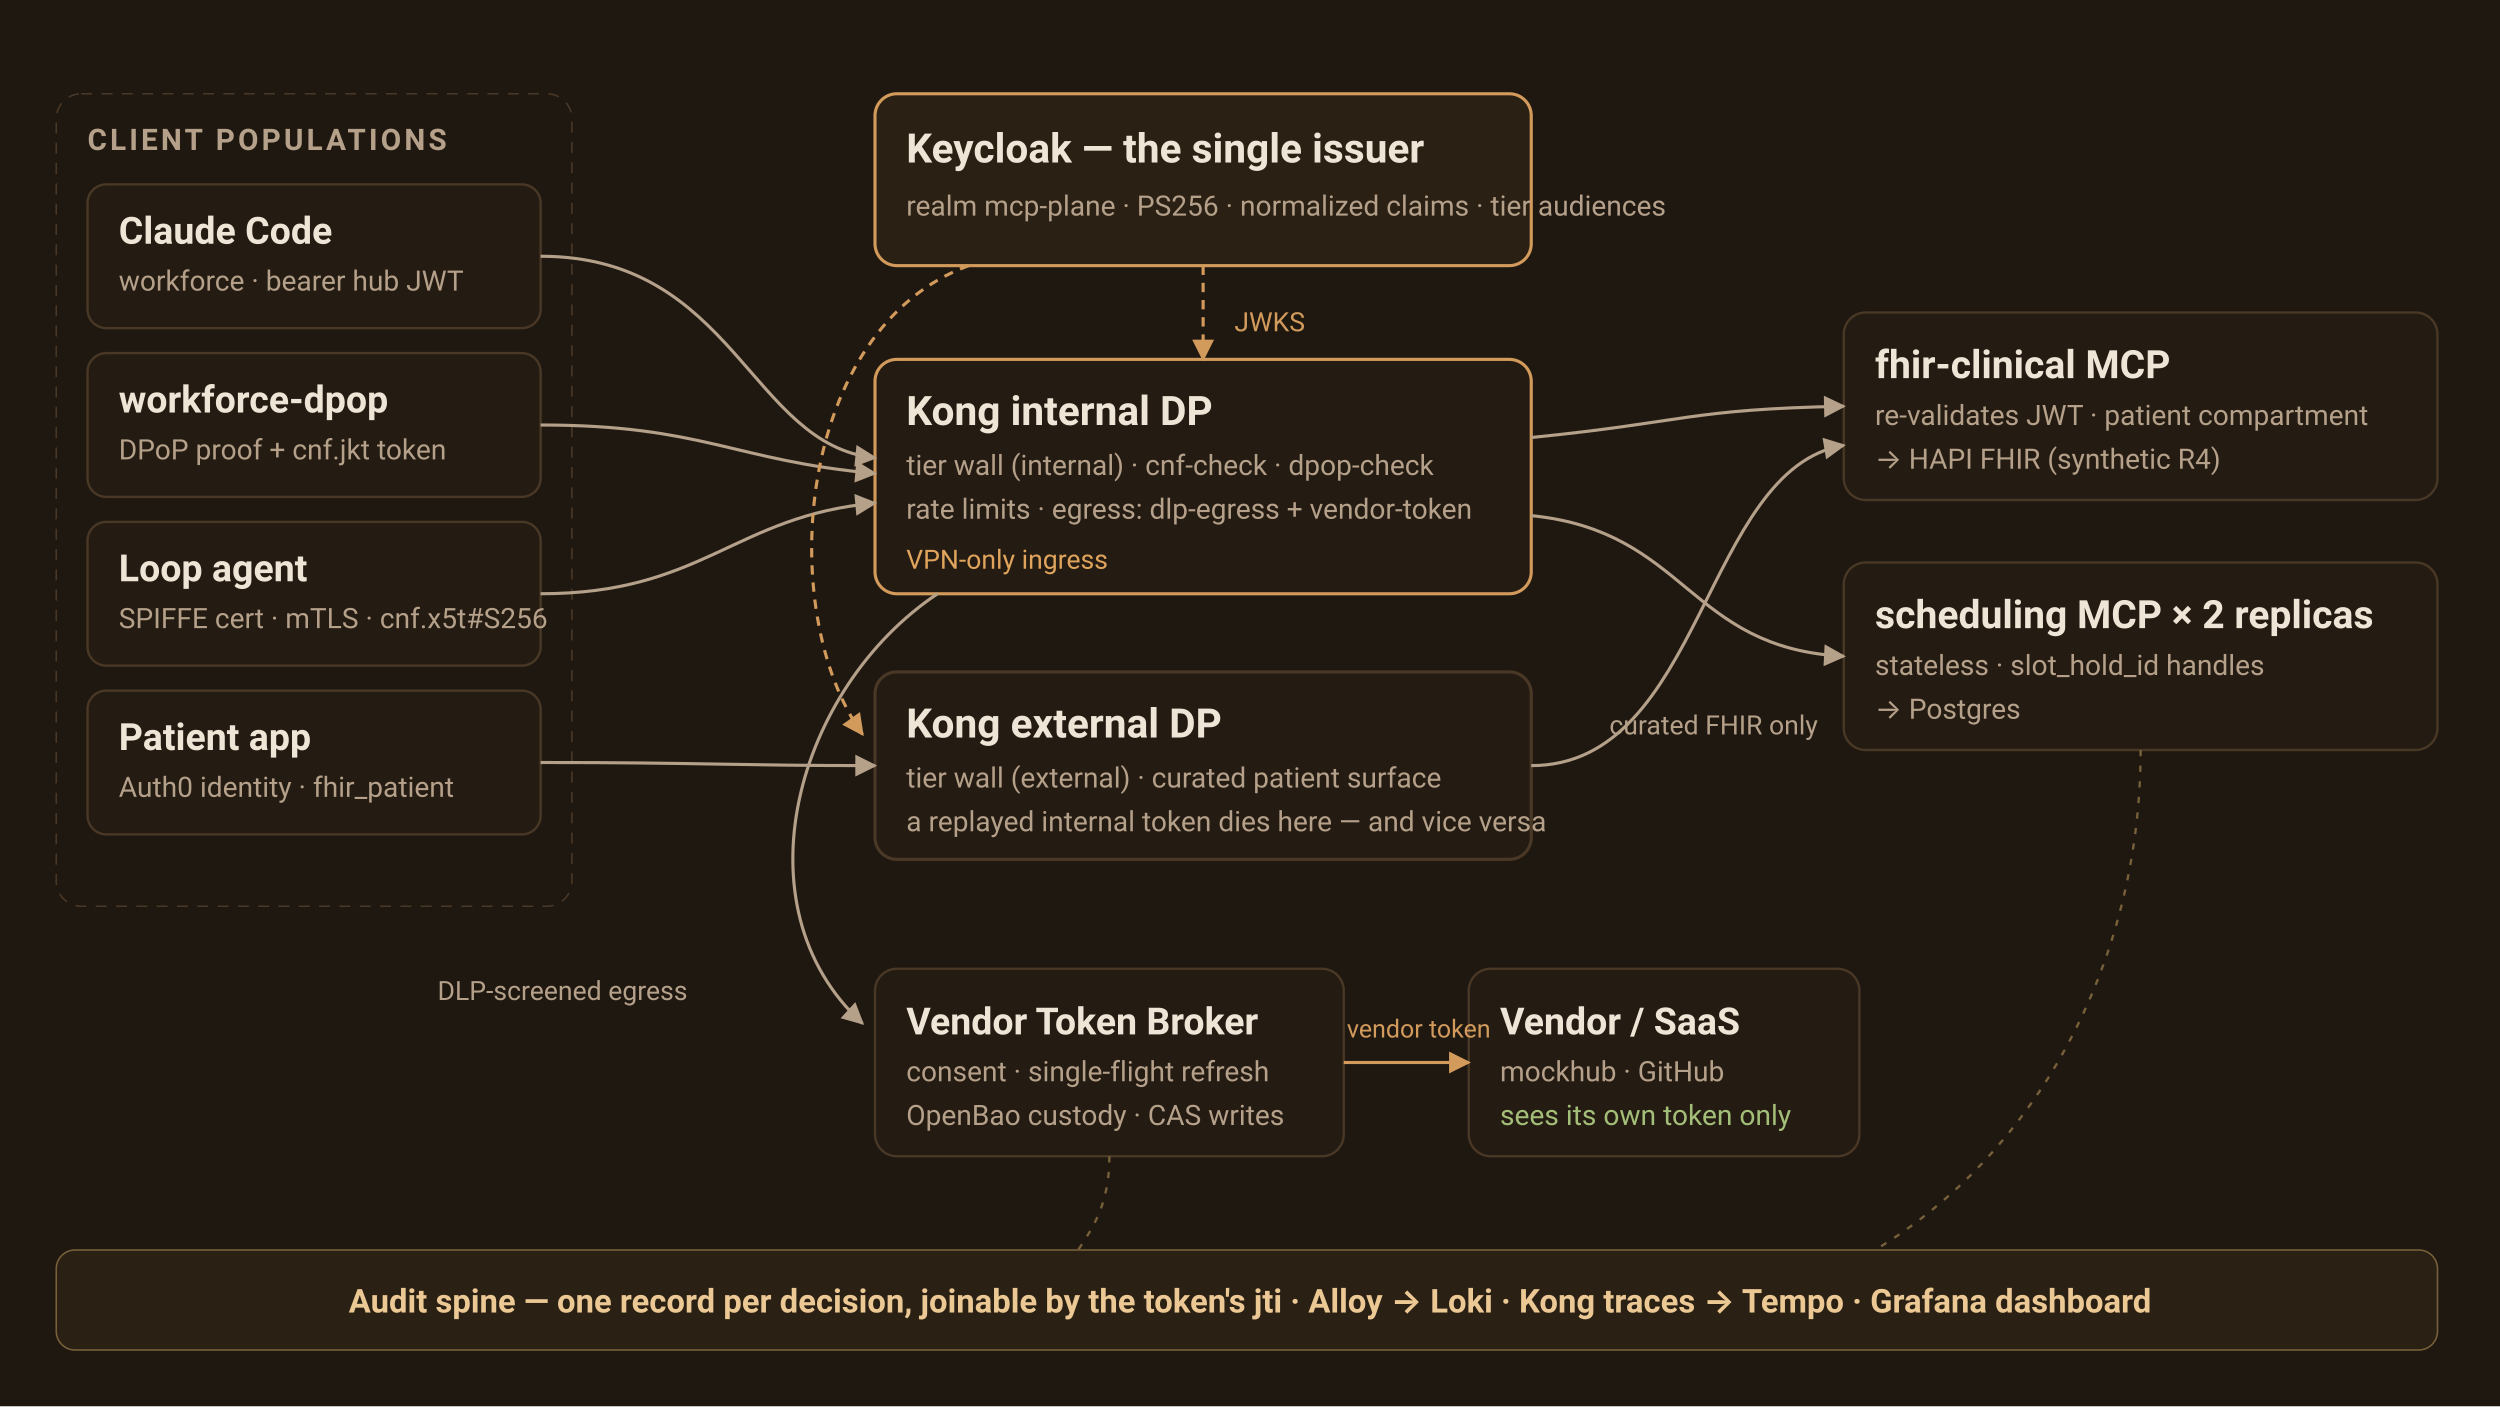
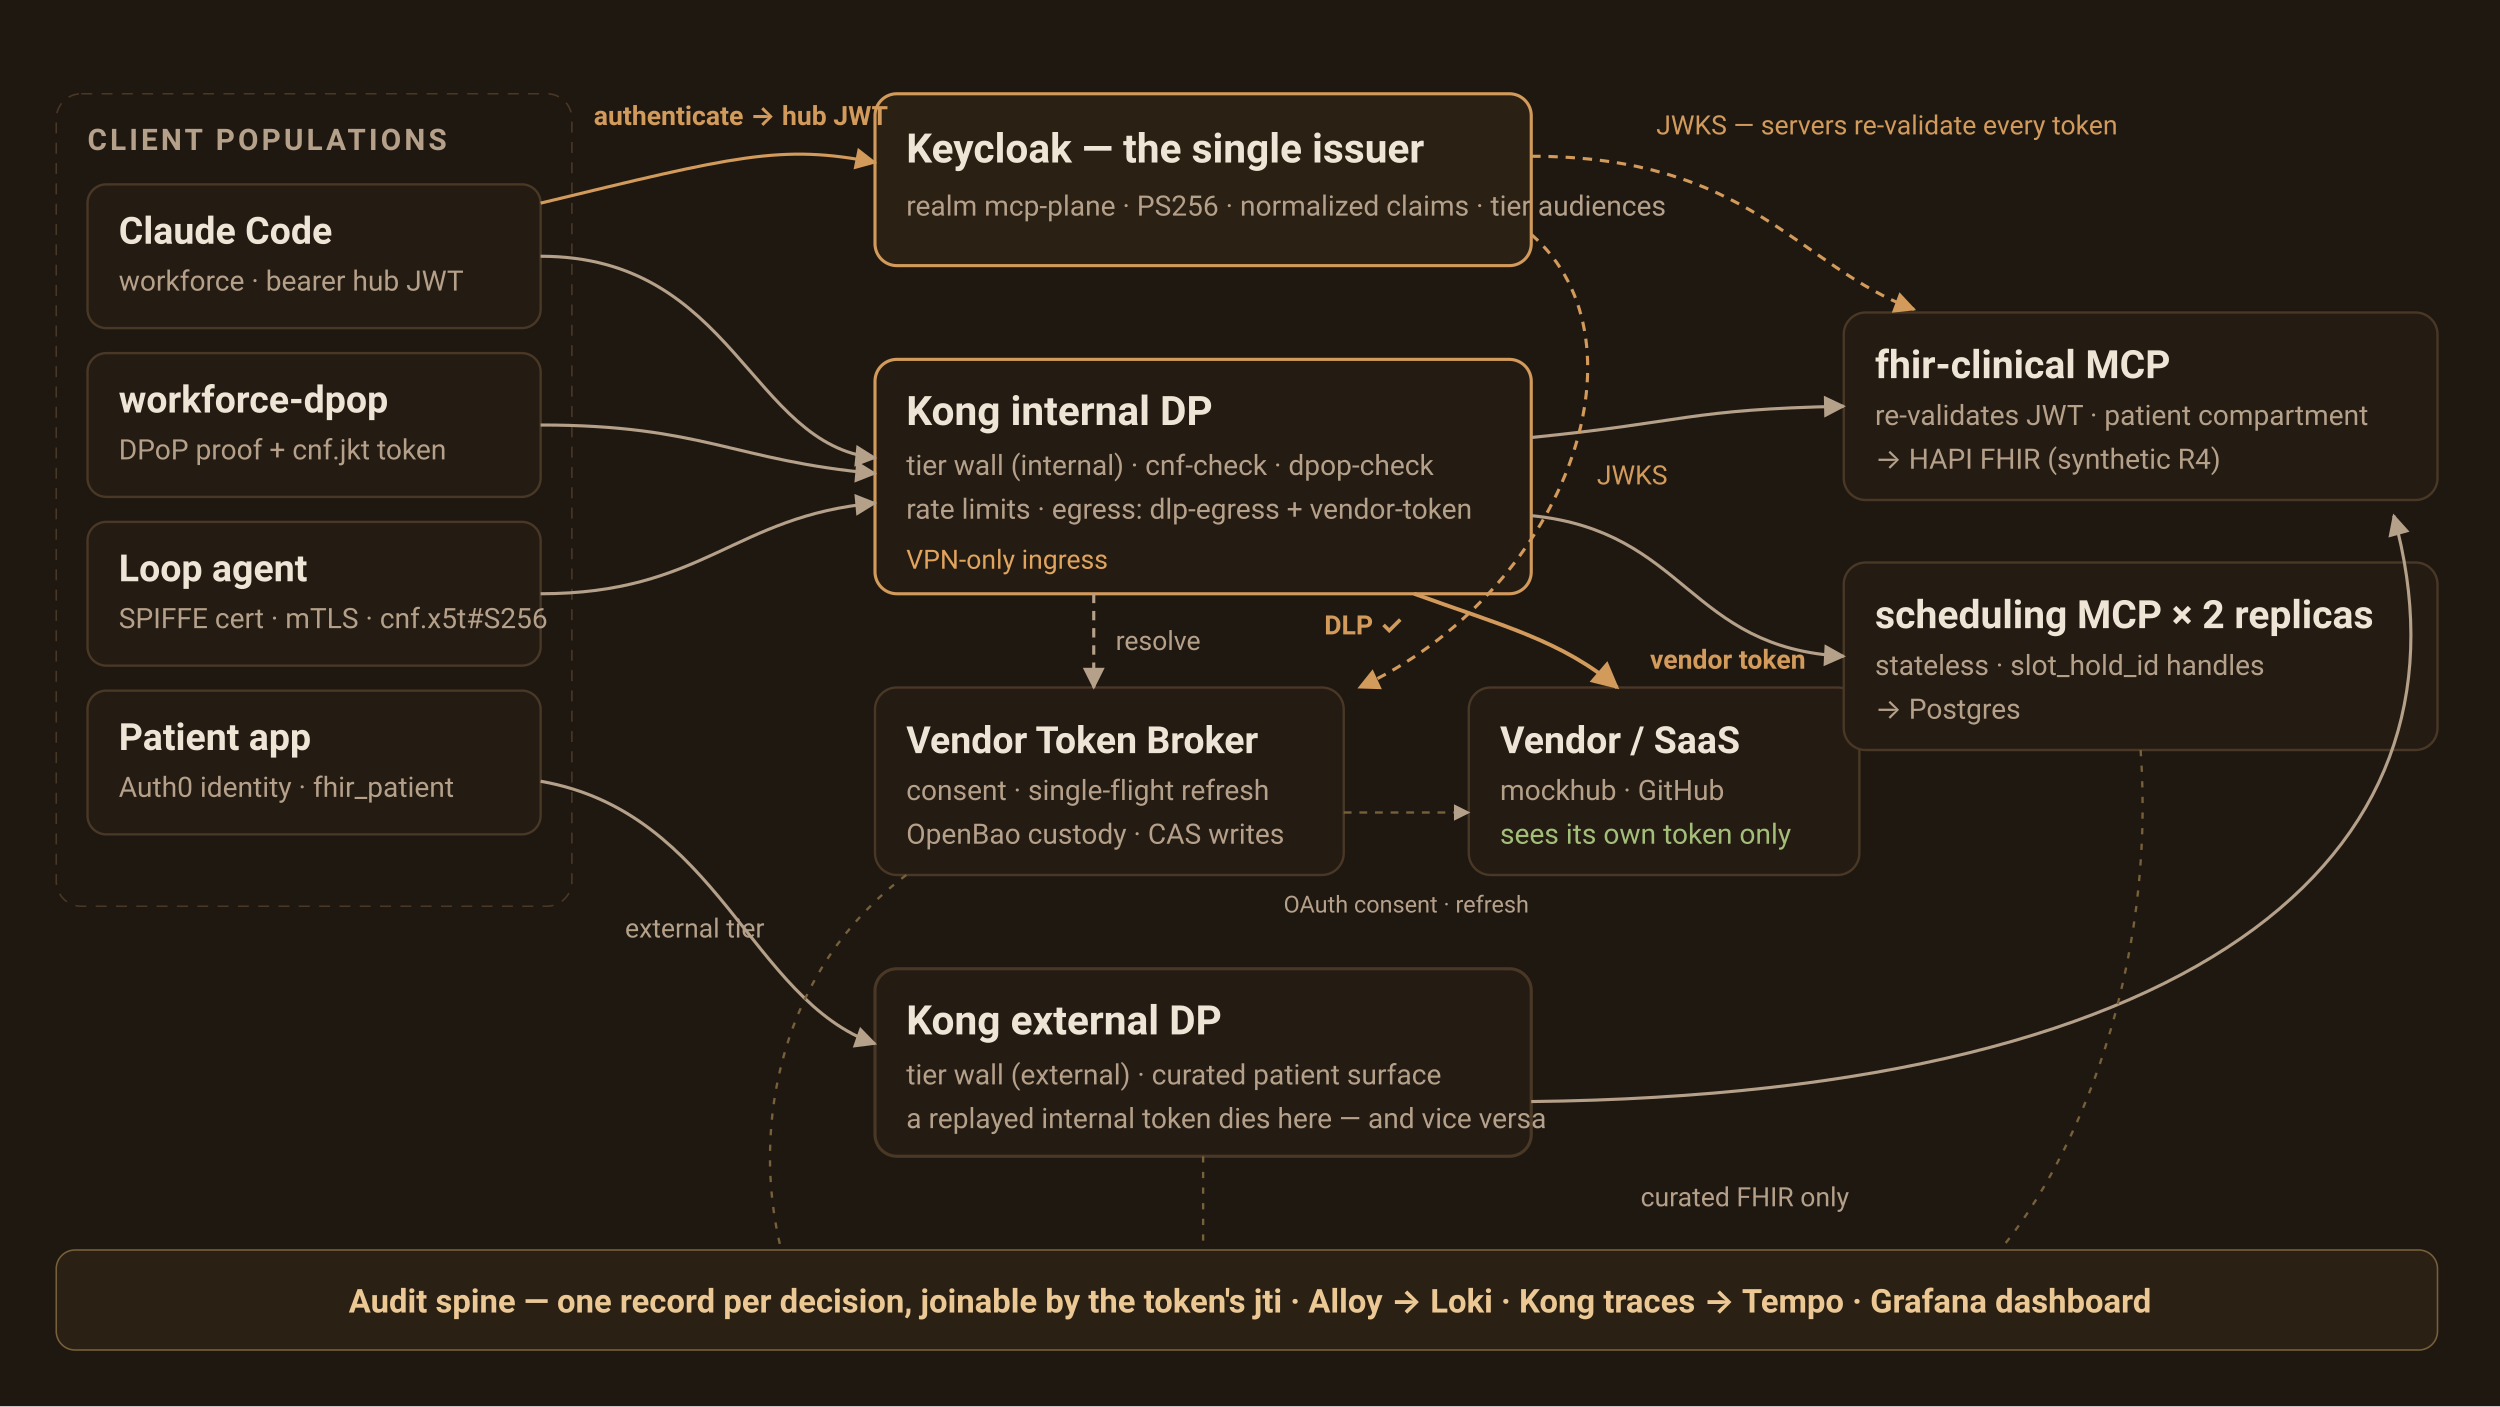
- <svg xmlns="http://www.w3.org/2000/svg" viewBox="0 0 1600 900" font-family="-apple-system,BlinkMacSystemFont,'Segoe UI',Roboto,sans-serif" role="img" aria-label="Lab topology: client populations reach Keycloak-issued tokens, two Kong gateway tiers, first-party MCP servers, governed vendor egress, and an audit spine.">
+ <svg xmlns="http://www.w3.org/2000/svg" viewBox="0 0 1600 900" font-family="-apple-system,BlinkMacSystemFont,'Segoe UI',Roboto,sans-serif" role="img" aria-label="Lab topology: client populations authenticate at Keycloak, reach the internal or external Kong tier, call first-party MCP servers or DLP-screened vendors, and every decision feeds the audit spine.">
  <defs>
    <marker id="ar" viewBox="0 0 10 10" refX="9" refY="5" markerWidth="7" markerHeight="7" orient="auto-start-reverse">
      <path d="M0 0 L10 5 L0 10 z" fill="#B5A08A" />
    </marker>
    <marker id="ag" viewBox="0 0 10 10" refX="9" refY="5" markerWidth="7" markerHeight="7" orient="auto-start-reverse">
      <path d="M0 0 L10 5 L0 10 z" fill="#D29A5B" />
    </marker>
  </defs>
  <rect width="1600" height="900" fill="#1F1811" />
  <rect x="36" y="60" width="330" height="520" rx="16" fill="none" stroke="#4A3826" stroke-dasharray="7 6" />
  <text x="56" y="96" fill="#B5A08A" font-size="19" letter-spacing="2" font-weight="700">CLIENT POPULATIONS</text>
  <g>
    <rect x="56" y="118" width="290" height="92" rx="12" fill="#241B12" stroke="#4A3826" stroke-width="1.5" />
    <text x="76" y="156" fill="#EFE5D6" font-size="24" font-weight="650">Claude Code</text>
    <text x="76" y="186" fill="#B5A08A" font-size="18">workforce · bearer hub JWT</text>
  </g>
  <g>
    <rect x="56" y="226" width="290" height="92" rx="12" fill="#241B12" stroke="#4A3826" stroke-width="1.5" />
    <text x="76" y="264" fill="#EFE5D6" font-size="24" font-weight="650">workforce-dpop</text>
    <text x="76" y="294" fill="#B5A08A" font-size="18">DPoP proof + cnf.jkt token</text>
  </g>
  <g>
    <rect x="56" y="334" width="290" height="92" rx="12" fill="#241B12" stroke="#4A3826" stroke-width="1.5" />
    <text x="76" y="372" fill="#EFE5D6" font-size="24" font-weight="650">Loop agent</text>
    <text x="76" y="402" fill="#B5A08A" font-size="18">SPIFFE cert · mTLS · cnf.x5t#S256</text>
  </g>
  <g>
    <rect x="56" y="442" width="290" height="92" rx="12" fill="#241B12" stroke="#4A3826" stroke-width="1.5" />
    <text x="76" y="480" fill="#EFE5D6" font-size="24" font-weight="650">Patient app</text>
    <text x="76" y="510" fill="#B5A08A" font-size="18">Auth0 identity · fhir_patient</text>
  </g>
  <rect x="560" y="60" width="420" height="110" rx="14" fill="#2A2013" stroke="#D29A5B" stroke-width="2" />
  <text x="580" y="104" fill="#EFE5D6" font-size="26" font-weight="700">Keycloak — the single issuer</text>
  <text x="580" y="138" fill="#B5A08A" font-size="18">realm mcp-plane · PS256 · normalized claims · tier audiences</text>
  <rect x="560" y="230" width="420" height="150" rx="14" fill="#241B12" stroke="#D29A5B" stroke-width="2" />
  <text x="580" y="272" fill="#EFE5D6" font-size="26" font-weight="700">Kong internal DP</text>
  <text x="580" y="304" fill="#B5A08A" font-size="18">tier wall (internal) · cnf-check · dpop-check</text>
  <text x="580" y="332" fill="#B5A08A" font-size="18">rate limits · egress: dlp-egress + vendor-token</text>
  <text x="580" y="364" fill="#E0A45C" font-size="17">VPN-only ingress</text>
-   <rect x="560" y="430" width="420" height="120" rx="14" fill="#241B12" stroke="#4A3826" stroke-width="2" />
-   <text x="580" y="472" fill="#EFE5D6" font-size="26" font-weight="700">Kong external DP</text>
-   <text x="580" y="504" fill="#B5A08A" font-size="18">tier wall (external) · curated patient surface</text>
-   <text x="580" y="532" fill="#B5A08A" font-size="18">a replayed internal token dies here — and vice versa</text>
+   <rect x="560" y="440" width="300" height="120" rx="14" fill="#241B12" stroke="#4A3826" stroke-width="1.5" />
+   <text x="580" y="482" fill="#EFE5D6" font-size="24" font-weight="700">Vendor Token Broker</text>
+   <text x="580" y="512" fill="#B5A08A" font-size="18">consent · single-flight refresh</text>
+   <text x="580" y="540" fill="#B5A08A" font-size="18">OpenBao custody · CAS writes</text>
+   <rect x="940" y="440" width="250" height="120" rx="14" fill="#241B12" stroke="#4A3826" stroke-width="1.5" />
+   <text x="960" y="482" fill="#EFE5D6" font-size="24" font-weight="700">Vendor / SaaS</text>
+   <text x="960" y="512" fill="#B5A08A" font-size="18">mockhub · GitHub</text>
+   <text x="960" y="540" fill="#A3BE78" font-size="18">sees its own token only</text>
+   <rect x="560" y="620" width="420" height="120" rx="14" fill="#241B12" stroke="#4A3826" stroke-width="2" />
+   <text x="580" y="662" fill="#EFE5D6" font-size="26" font-weight="700">Kong external DP</text>
+   <text x="580" y="694" fill="#B5A08A" font-size="18">tier wall (external) · curated patient surface</text>
+   <text x="580" y="722" fill="#B5A08A" font-size="18">a replayed internal token dies here — and vice versa</text>
  <rect x="1180" y="200" width="380" height="120" rx="14" fill="#241B12" stroke="#4A3826" stroke-width="1.5" />
  <text x="1200" y="242" fill="#EFE5D6" font-size="25" font-weight="700">fhir-clinical MCP</text>
  <text x="1200" y="272" fill="#B5A08A" font-size="18">re-validates JWT · patient compartment</text>
  <text x="1200" y="300" fill="#B5A08A" font-size="18">→ HAPI FHIR (synthetic R4)</text>
  <rect x="1180" y="360" width="380" height="120" rx="14" fill="#241B12" stroke="#4A3826" stroke-width="1.5" />
  <text x="1200" y="402" fill="#EFE5D6" font-size="25" font-weight="700">scheduling MCP × 2 replicas</text>
  <text x="1200" y="432" fill="#B5A08A" font-size="18">stateless · slot_hold_id handles</text>
  <text x="1200" y="460" fill="#B5A08A" font-size="18">→ Postgres</text>
-   <rect x="560" y="620" width="300" height="120" rx="14" fill="#241B12" stroke="#4A3826" stroke-width="1.5" />
-   <text x="580" y="662" fill="#EFE5D6" font-size="24" font-weight="700">Vendor Token Broker</text>
-   <text x="580" y="692" fill="#B5A08A" font-size="18">consent · single-flight refresh</text>
-   <text x="580" y="720" fill="#B5A08A" font-size="18">OpenBao custody · CAS writes</text>
-   <rect x="940" y="620" width="250" height="120" rx="14" fill="#241B12" stroke="#4A3826" stroke-width="1.5" />
-   <text x="960" y="662" fill="#EFE5D6" font-size="24" font-weight="700">Vendor / SaaS</text>
-   <text x="960" y="692" fill="#B5A08A" font-size="18">mockhub · GitHub</text>
-   <text x="960" y="720" fill="#A3BE78" font-size="18">sees its own token only</text>
+   <path d="M346 130 C 470 100 500 92 560 104" fill="none" stroke="#D29A5B" stroke-width="2" marker-end="url(#ag)" />
+   <text x="380" y="80" fill="#D29A5B" font-size="17" font-weight="650">authenticate → hub JWT</text>
  <path d="M346 164 C 470 164 480 285 560 293" fill="none" stroke="#B5A08A" stroke-width="2" marker-end="url(#ar)" />
  <path d="M346 272 C 450 272 470 295 560 303" fill="none" stroke="#B5A08A" stroke-width="2" marker-end="url(#ar)" />
  <path d="M346 380 C 450 380 470 330 560 322" fill="none" stroke="#B5A08A" stroke-width="2" marker-end="url(#ar)" />
-   <path d="M346 488 C 450 488 470 490 560 490" fill="none" stroke="#B5A08A" stroke-width="2" marker-end="url(#ar)" />
-   <path d="M770 170 L770 230" fill="none" stroke="#D29A5B" stroke-width="2" stroke-dasharray="6 5" marker-end="url(#ag)" />
-   <path d="M620 170 C 510 210 495 390 552 470" fill="none" stroke="#D29A5B" stroke-width="2" stroke-dasharray="6 5" marker-end="url(#ag)" />
-   <text x="790" y="212" fill="#D29A5B" font-size="17">JWKS</text>
+   <path d="M346 500 C 460 520 480 640 560 668" fill="none" stroke="#B5A08A" stroke-width="2" marker-end="url(#ar)" />
+   <text x="400" y="600" fill="#B5A08A" font-size="17">external tier</text>
  <path d="M980 280 C 1080 270 1080 262 1180 260" fill="none" stroke="#B5A08A" stroke-width="2" marker-end="url(#ar)" />
  <path d="M980 330 C 1080 340 1080 415 1180 420" fill="none" stroke="#B5A08A" stroke-width="2" marker-end="url(#ar)" />
-   <path d="M980 490 C 1090 490 1090 300 1180 285" fill="none" stroke="#B5A08A" stroke-width="2" marker-end="url(#ar)" />
-   <text x="1030" y="470" fill="#B5A08A" font-size="17">curated FHIR only</text>
-   <path d="M600 380 C 510 440 470 580 552 655" fill="none" stroke="#B5A08A" stroke-width="2" marker-end="url(#ar)" />
-   <text x="440" y="640" fill="#B5A08A" font-size="17" text-anchor="end">DLP-screened egress</text>
-   <path d="M860 680 L940 680" fill="none" stroke="#D29A5B" stroke-width="2" marker-end="url(#ag)" />
-   <text x="862" y="664" fill="#D29A5B" font-size="16">vendor token</text>
+   <path d="M980 705 C 1420 700 1590 540 1532 330" fill="none" stroke="#B5A08A" stroke-width="2" marker-end="url(#ar)" />
+   <text x="1050" y="772" fill="#B5A08A" font-size="17">curated FHIR only</text>
+   <path d="M700 380 L700 440" fill="none" stroke="#B5A08A" stroke-width="2" stroke-dasharray="6 5" marker-end="url(#ar)" />
+   <text x="714" y="416" fill="#B5A08A" font-size="17">resolve</text>
+   <path d="M905 380 C 960 400 1000 410 1035 440" fill="none" stroke="#D29A5B" stroke-width="2.5" marker-end="url(#ag)" />
+   <text x="898" y="406" fill="#D29A5B" font-size="17" font-weight="650" text-anchor="end">DLP ✓</text>
+   <text x="1056" y="428" fill="#D29A5B" font-size="17" font-weight="650">vendor token</text>
+   <path d="M860 520 L940 520" fill="none" stroke="#77603A" stroke-width="1.5" stroke-dasharray="5 5" marker-end="url(#ar)" />
+   <text x="900" y="584" fill="#B5A08A" font-size="15" text-anchor="middle">OAuth consent · refresh</text>
+   <path d="M980 100 C 1120 100 1150 170 1225 198" fill="none" stroke="#D29A5B" stroke-width="2" stroke-dasharray="6 5" marker-end="url(#ag)" />
+   <text x="1060" y="86" fill="#D29A5B" font-size="17">JWKS — servers re-validate every token</text>
+   <path d="M980 150 C 1060 220 1000 380 870 440" fill="none" stroke="#D29A5B" stroke-width="2" stroke-dasharray="6 5" marker-end="url(#ag)" />
+   <text x="1022" y="310" fill="#D29A5B" font-size="17">JWKS</text>
  <rect x="36" y="800" width="1524" height="64" rx="12" fill="#2A2013" stroke="#77603A" />
  <text x="800" y="840" fill="#ECC894" font-size="21" text-anchor="middle" font-weight="650">Audit spine — one record per decision, joinable by the token's jti · Alloy → Loki · Kong traces → Tempo · Grafana dashboard</text>
-   <path d="M1370 480 C 1370 620 1300 740 1200 800" fill="none" stroke="#77603A" stroke-width="1.5" stroke-dasharray="4 6" />
-   <path d="M710 740 C 710 770 700 785 690 800" fill="none" stroke="#77603A" stroke-width="1.5" stroke-dasharray="4 6" />
+   <path d="M580 560 C 500 620 480 720 500 800" fill="none" stroke="#77603A" stroke-width="1.5" stroke-dasharray="4 6" />
+   <path d="M770 740 L770 800" fill="none" stroke="#77603A" stroke-width="1.5" stroke-dasharray="4 6" />
+   <path d="M1370 480 C 1380 620 1330 740 1280 800" fill="none" stroke="#77603A" stroke-width="1.5" stroke-dasharray="4 6" />
</svg>
